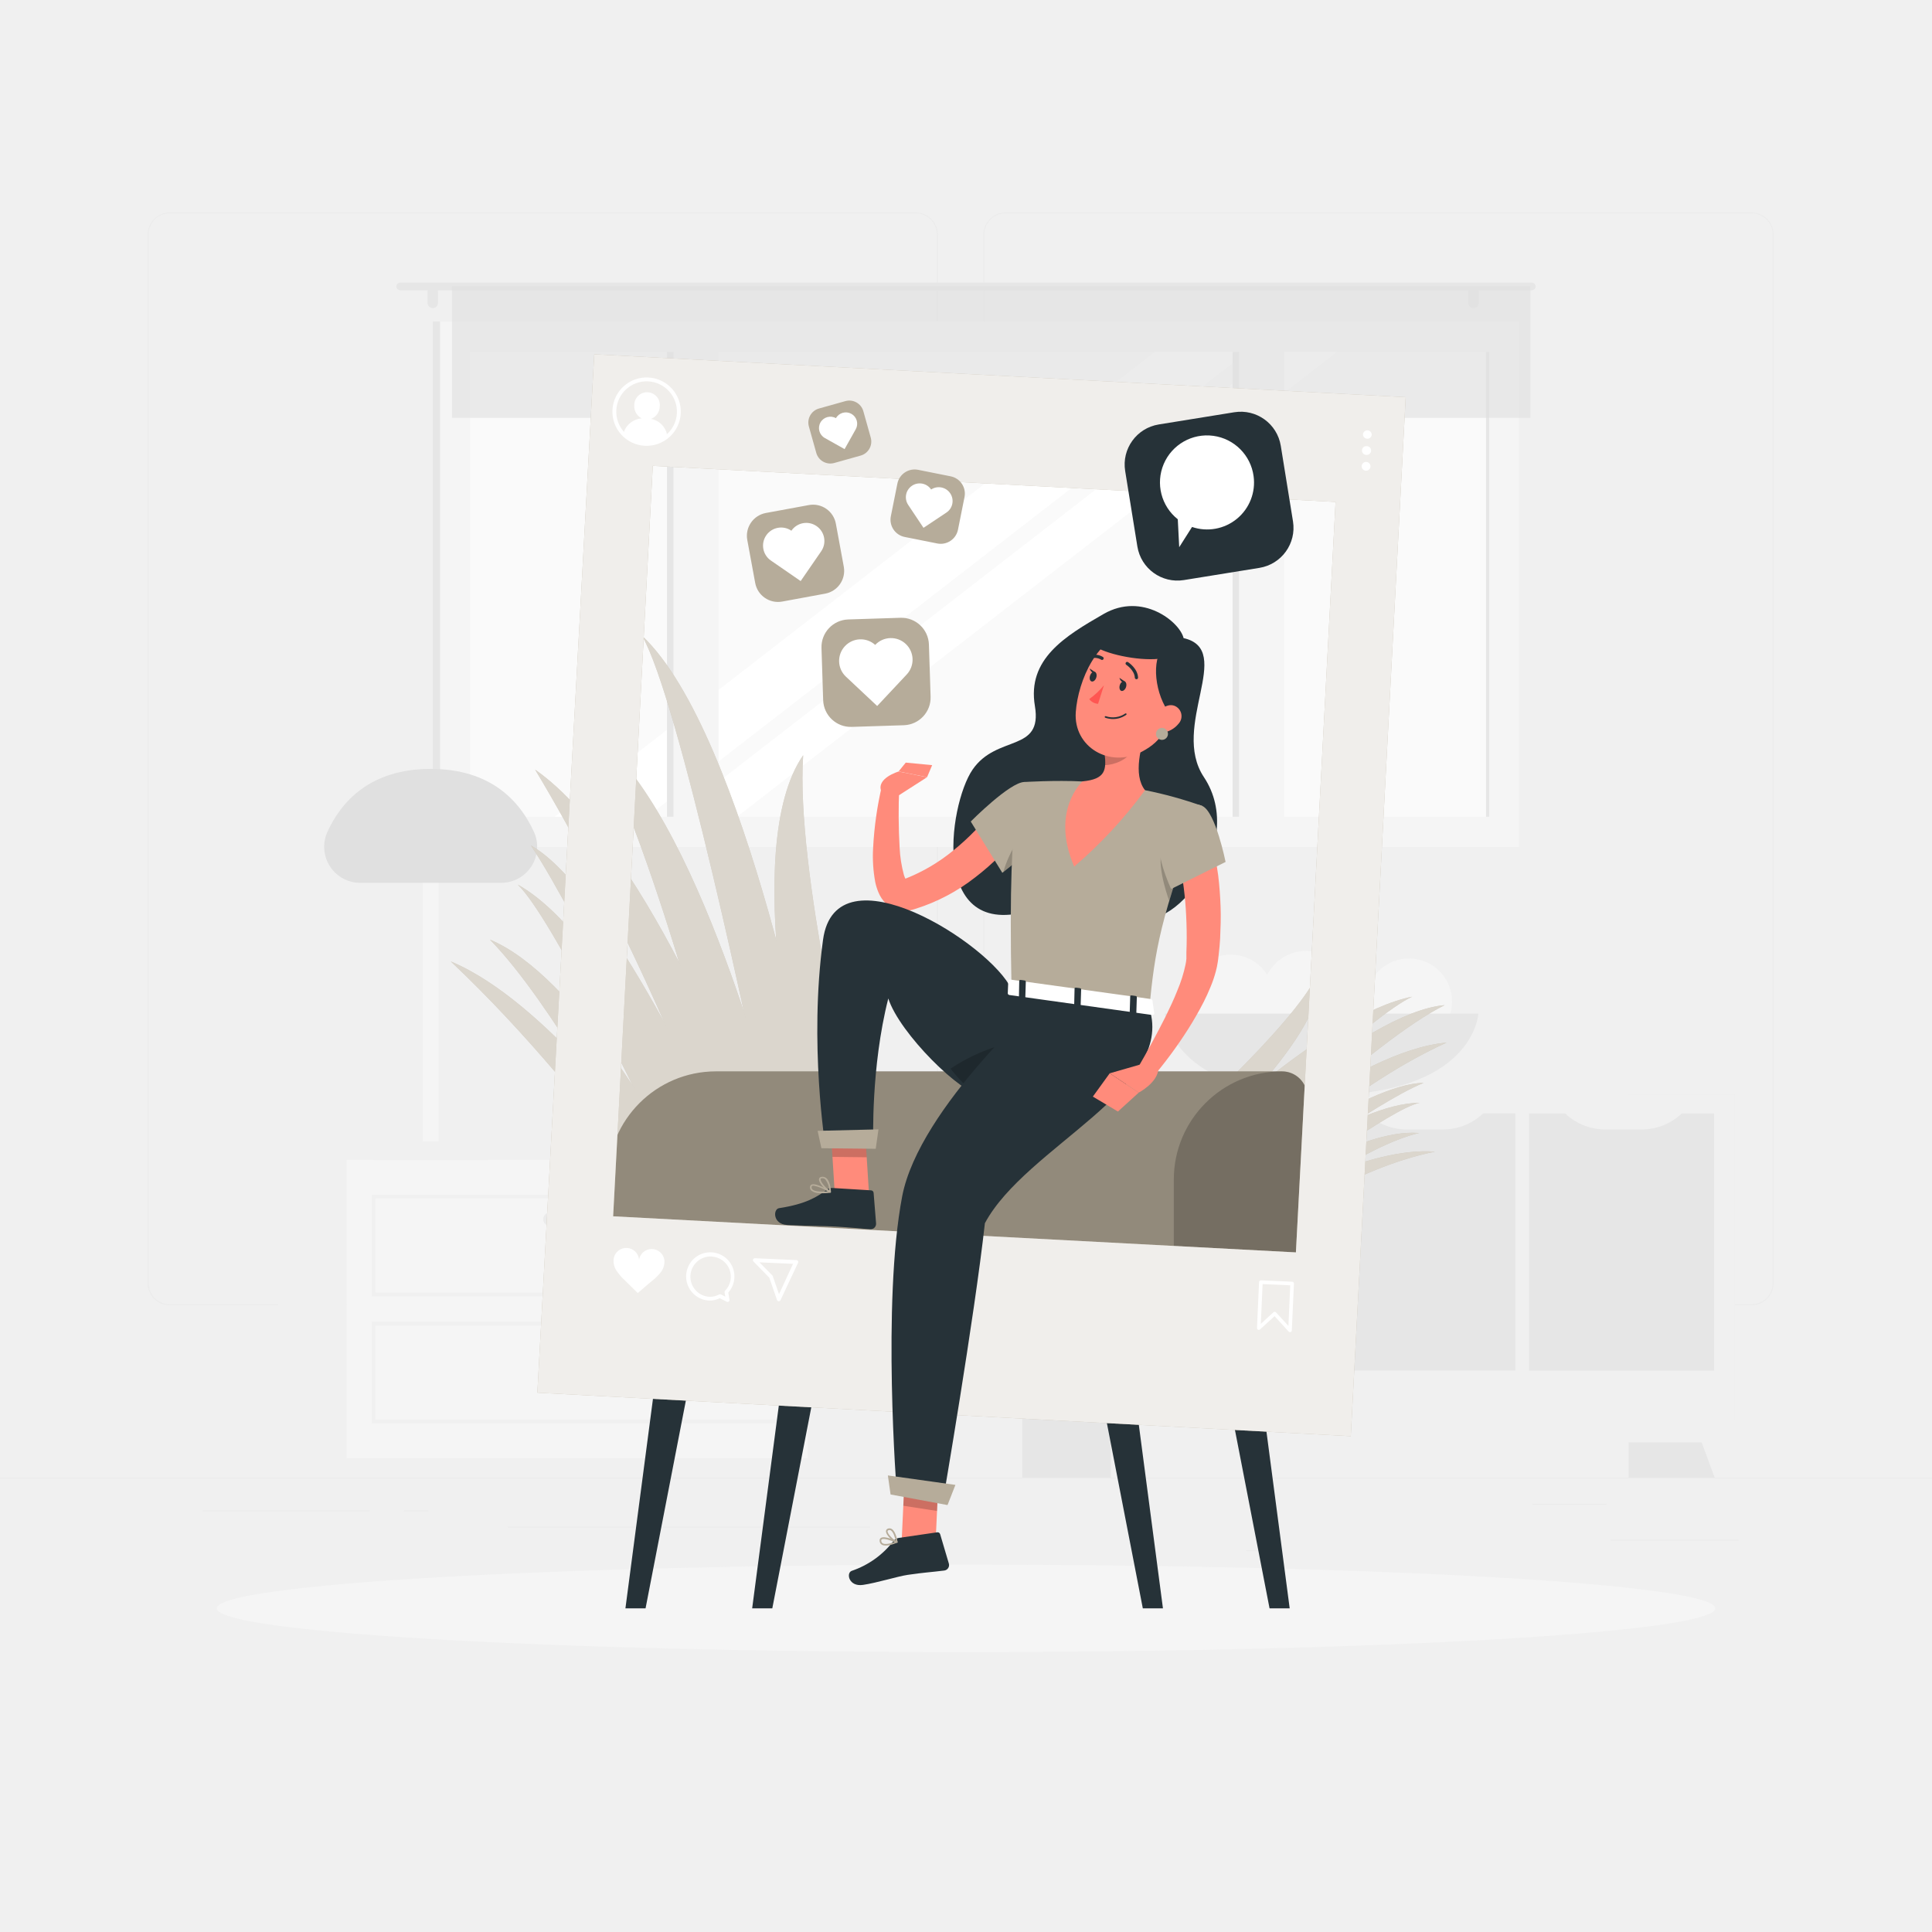
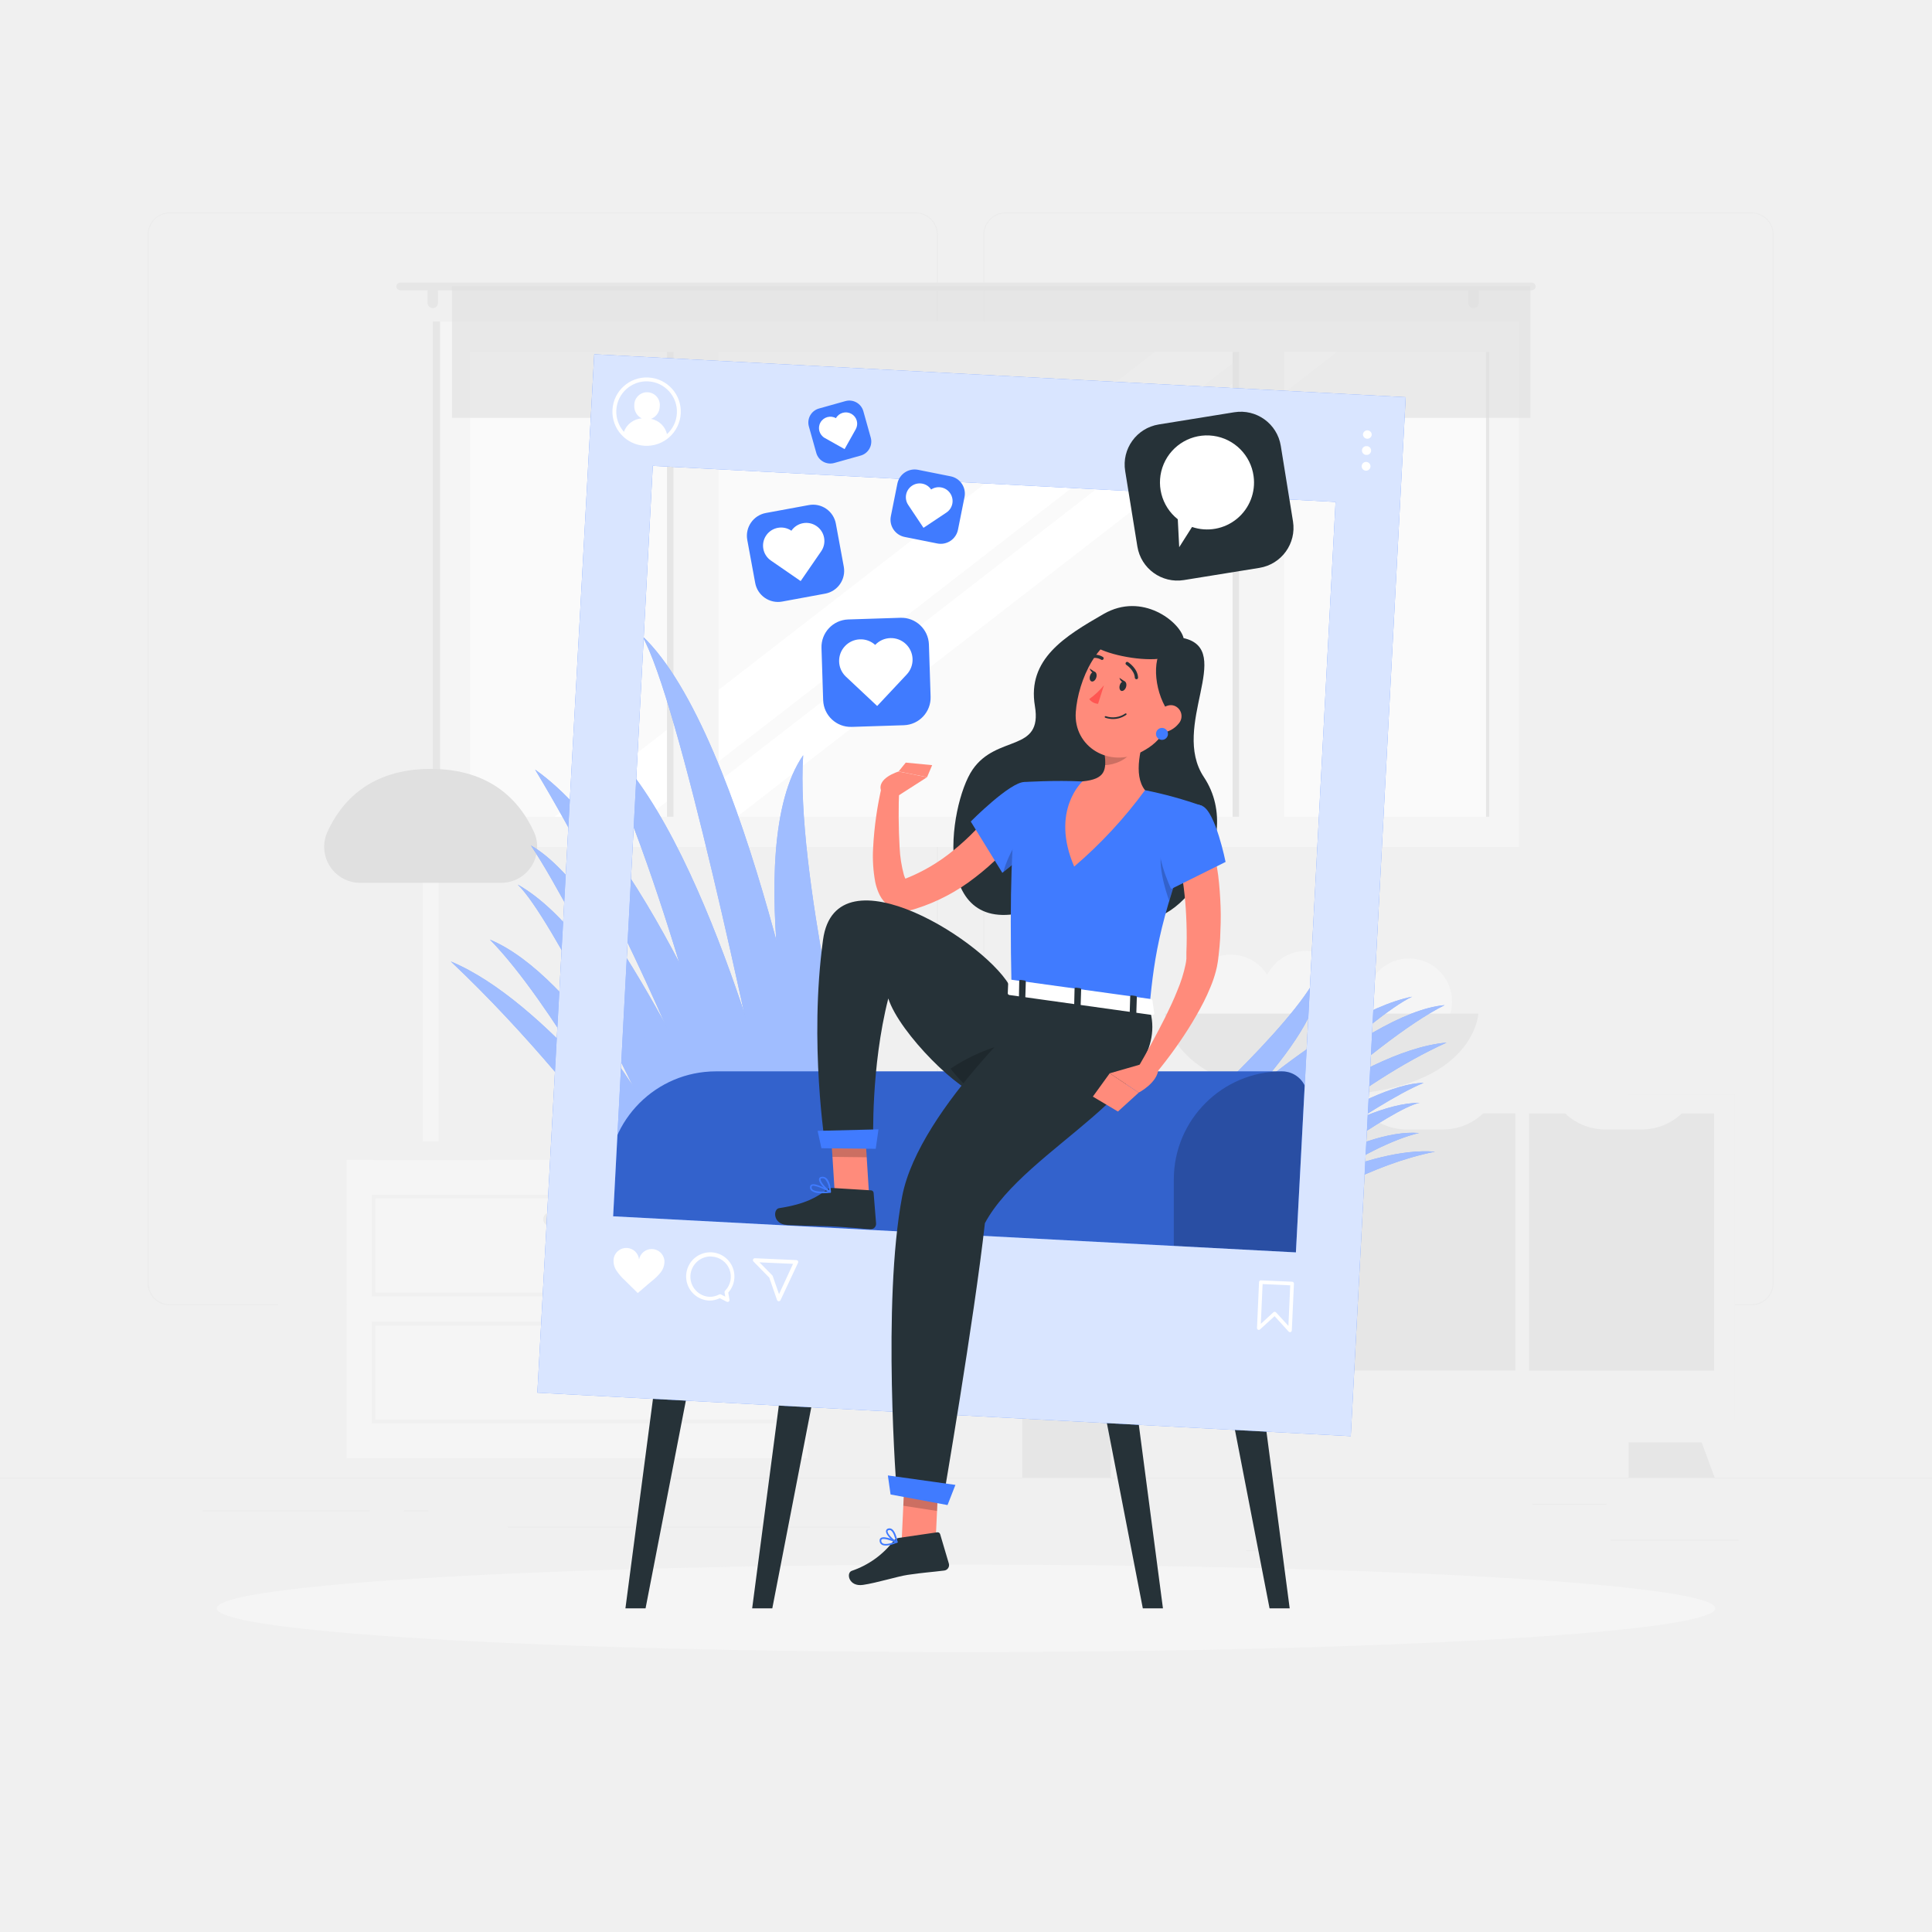
<svg xmlns="http://www.w3.org/2000/svg" viewBox="0 0 500 500">
-   <g id="freepik--background-complete--inject-68">
+   <g id="freepik--background-complete--inject-132">
    <rect y="382.4" width="500" height="0.25" style="fill:#ebebeb" />
    <rect x="416.78" y="398.49" width="33.12" height="0.25" style="fill:#ebebeb" />
    <rect x="322.53" y="401.21" width="8.69" height="0.25" style="fill:#ebebeb" />
    <rect x="396.59" y="389.21" width="19.19" height="0.25" style="fill:#ebebeb" />
    <rect x="52.46" y="390.89" width="43.19" height="0.25" style="fill:#ebebeb" />
    <rect x="104.56" y="390.89" width="6.33" height="0.25" style="fill:#ebebeb" />
    <rect x="131.47" y="395.11" width="93.68" height="0.25" style="fill:#ebebeb" />
    <path d="M237,337.8H43.91a5.71,5.71,0,0,1-5.7-5.71V60.66A5.71,5.71,0,0,1,43.91,55H237a5.71,5.71,0,0,1,5.71,5.71V332.09A5.71,5.71,0,0,1,237,337.8ZM43.91,55.2a5.46,5.46,0,0,0-5.45,5.46V332.09a5.46,5.46,0,0,0,5.45,5.46H237a5.47,5.47,0,0,0,5.46-5.46V60.66A5.47,5.47,0,0,0,237,55.2Z" style="fill:#ebebeb" />
    <path d="M453.31,337.8H260.21a5.72,5.72,0,0,1-5.71-5.71V60.66A5.72,5.72,0,0,1,260.21,55h193.1A5.71,5.71,0,0,1,459,60.66V332.09A5.71,5.71,0,0,1,453.31,337.8ZM260.21,55.2a5.47,5.47,0,0,0-5.46,5.46V332.09a5.47,5.47,0,0,0,5.46,5.46h193.1a5.47,5.47,0,0,0,5.46-5.46V60.66a5.47,5.47,0,0,0-5.46-5.46Z" style="fill:#ebebeb" />
    <rect x="112.02" y="83.22" width="276.82" height="135.99" style="fill:#e6e6e6" />
    <rect x="113.89" y="83.22" width="279.26" height="135.99" style="fill:#f5f5f5" />
    <rect x="193.37" y="19.34" width="120.31" height="263.76" transform="translate(404.74 -102.31) rotate(90)" style="fill:#fafafa" />
    <polygon points="143.59 211.37 298.89 91.06 322.8 91.06 167.5 211.37 143.59 211.37" style="fill:#fff" />
    <polygon points="174.28 211.37 329.57 91.06 346.04 91.06 190.75 211.37 174.28 211.37" style="fill:#fff" />
    <rect x="263.46" y="146.59" width="120.31" height="9.25" transform="translate(474.83 -172.4) rotate(90)" style="fill:#e6e6e6" />
    <rect x="117.08" y="146.59" width="120.31" height="9.25" transform="translate(328.46 -26.02) rotate(90)" style="fill:#e6e6e6" />
    <rect x="260.95" y="144.94" width="131.12" height="11.69" transform="translate(477.29 -175.72) rotate(90)" style="fill:#f5f5f5" />
    <rect x="114.57" y="144.94" width="131.12" height="11.69" transform="translate(330.92 -29.34) rotate(90)" style="fill:#f5f5f5" />
    <rect x="324.84" y="150.81" width="120.31" height="0.82" transform="translate(536.21 -233.78) rotate(90)" style="fill:#e6e6e6" />
    <path d="M396.41,73.13H103.59a1,1,0,0,0-1,1h0a1,1,0,0,0,1,1H396.41a1,1,0,0,0,1-1h0A1,1,0,0,0,396.41,73.13Z" style="fill:#e6e6e6" />
    <path d="M112,79.73h0a1.34,1.34,0,0,1-1.35-1.35v-2.9A1.35,1.35,0,0,1,112,74.13h0a1.36,1.36,0,0,1,1.35,1.35v2.9A1.35,1.35,0,0,1,112,79.73Z" style="fill:#e6e6e6" />
    <path d="M381.33,79.73h0A1.35,1.35,0,0,1,380,78.38v-2.9a1.36,1.36,0,0,1,1.35-1.35h0a1.35,1.35,0,0,1,1.35,1.35v2.9A1.34,1.34,0,0,1,381.33,79.73Z" style="fill:#e6e6e6" />
    <rect x="116.97" y="74.13" width="279.12" height="34.02" style="fill:#e0e0e0;opacity:0.6" />
    <rect x="421.47" y="283.28" width="27.5" height="99.12" style="fill:#e6e6e6" />
    <polygon points="443.75 382.4 448.98 382.4 448.98 367.54 438.27 367.54 443.75 382.4" style="fill:#f0f0f0" />
    <rect x="264.55" y="283.28" width="27.5" height="99.12" style="fill:#e6e6e6" />
    <rect x="287.49" y="283.28" width="161.48" height="90" style="fill:#f0f0f0" />
    <rect x="283.52" y="297.49" width="66.56" height="47.87" transform="translate(-4.63 638.22) rotate(-90)" style="fill:#e6e6e6" />
    <path d="M321.53,292.3h-9.47a15,15,0,0,1-10.87-4.67h31.22A15,15,0,0,1,321.53,292.3Z" style="fill:#f0f0f0" />
    <rect x="334.96" y="297.49" width="66.56" height="47.87" transform="translate(46.81 689.66) rotate(-90)" style="fill:#e6e6e6" />
    <path d="M373.45,292.3H364a15,15,0,0,1-10.87-4.67h31.22A15,15,0,0,1,373.45,292.3Z" style="fill:#f0f0f0" />
    <rect x="386.39" y="297.49" width="66.56" height="47.87" transform="translate(98.25 741.1) rotate(-90)" style="fill:#e6e6e6" />
    <path d="M424.89,292.3h-9.47a15,15,0,0,1-10.88-4.67h31.23A15,15,0,0,1,424.89,292.3Z" style="fill:#f0f0f0" />
    <polygon points="292.72 382.4 287.49 382.4 287.49 367.54 298.19 367.54 292.72 382.4" style="fill:#f0f0f0" />
    <circle cx="318.5" cy="258.21" r="11.15" transform="translate(-5.97 508.87) rotate(-76.72)" style="fill:#f5f5f5" />
    <circle cx="337.97" cy="257.26" r="11.15" transform="translate(9.94 527.08) rotate(-76.72)" style="fill:#f5f5f5" />
    <circle cx="364.66" cy="259.23" r="11.15" transform="translate(28.58 554.57) rotate(-76.72)" style="fill:#f5f5f5" />
    <circle cx="353.16" cy="264.38" r="11.15" transform="translate(-83.5 327.16) rotate(-45)" style="fill:#f5f5f5" />
    <path d="M301.48,262.32s1,21.13,40.56,21.13,40.56-21.13,40.56-21.13Z" style="fill:#e6e6e6" />
    <rect x="71.9" y="300.19" width="17.8" height="77.2" style="fill:#f0f0f0" />
    <rect x="75.31" y="377.38" width="130.3" height="4.89" style="fill:#f0f0f0" />
    <rect x="89.7" y="300.19" width="119.34" height="77.2" transform="translate(298.73 677.57) rotate(180)" style="fill:#f5f5f5" />
    <path d="M202.53,335.51H96.19V309.19H202.53Zm-105.34-1H201.53V310.19H97.19Z" style="fill:#f0f0f0" />
    <path d="M202.53,368.38H96.19V342.06H202.53Zm-105.34-1H201.53V343.06H97.19Z" style="fill:#f0f0f0" />
    <path d="M156.42,317.27H142.31a1.74,1.74,0,0,1-1.73-1.74h0a1.74,1.74,0,0,1,1.73-1.73h14.11a1.74,1.74,0,0,1,1.73,1.73h0A1.74,1.74,0,0,1,156.42,317.27Z" style="fill:#ebebeb" />
    <path d="M156.42,350.14H142.31a1.74,1.74,0,0,1-1.73-1.73h0a1.74,1.74,0,0,1,1.73-1.74h14.11a1.74,1.74,0,0,1,1.73,1.74h0A1.74,1.74,0,0,1,156.42,350.14Z" style="fill:#ebebeb" />
    <path d="M111.46,297.79h0a2.06,2.06,0,0,0,2.06-2.05v-73a2.07,2.07,0,0,0-2.06-2.06h0a2.07,2.07,0,0,0-2.06,2.06v73A2.06,2.06,0,0,0,111.46,297.79Z" style="fill:#f5f5f5" />
    <path d="M96.65,300.22h29.62a4.87,4.87,0,0,0-4.86-4.86H101.52a4.87,4.87,0,0,0-4.87,4.86Z" style="fill:#f0f0f0" />
    <path d="M100.77,250h0a1,1,0,0,0,1-1V217.64a1,1,0,0,0-1-1h0a1,1,0,0,0-1,1V249A1,1,0,0,0,100.77,250Z" style="fill:#f0f0f0" />
    <path d="M129.68,228.48a9.33,9.33,0,0,0,8.51-13.18c-3.58-7.86-11.07-16.31-26.73-16.31s-23.15,8.45-26.73,16.31a9.33,9.33,0,0,0,8.51,13.18Z" style="fill:#e0e0e0" />
  </g>
-   <g id="freepik--Shadow--inject-68">
-     <ellipse id="freepik--path--inject-68" cx="250" cy="416.24" rx="193.89" ry="11.32" style="fill:#f5f5f5" />
+   <g id="freepik--Shadow--inject-132">
+     <ellipse id="freepik--path--inject-132" cx="250" cy="416.24" rx="193.89" ry="11.32" style="fill:#f5f5f5" />
  </g>
-   <g id="freepik--Photo--inject-68">
-     <path d="M201.07,290.53s-20.48-81.61-47.83-100.71C170.3,221.05,188,293.1,188,293.1Z" style="fill:#B6AC9A" />
-     <path d="M207.86,289.18s-16.74-69.57,0-93.72c-2,29.84,13.06,91.15,13.06,91.15Z" style="fill:#B6AC9A" />
-     <path d="M198.65,291l12.66-2.5s-18-98.4-45.17-124C175.59,180.66,194.49,270.14,198.65,291Z" style="fill:#B6AC9A" />
-     <path d="M184.08,293.88l10.84-2.14s-26.39-71.53-56.43-92.56C160.46,235.79,177,275.59,184.08,293.88Z" style="fill:#B6AC9A" />
-     <path d="M173,296.07s-23.65-43.55-46.2-52.89c16,16.32,36.62,54.78,36.62,54.78Z" style="fill:#B6AC9A" />
-     <path d="M186.51,293.4s-28.84-63.28-49.11-74.59c12.78,19.11,39.53,76.48,39.53,76.48Z" style="fill:#B6AC9A" />
-     <path d="M171.23,296.42l9.3-1.84S157.09,241.81,134,228.94C142.75,237.36,166,285.24,171.23,296.42Z" style="fill:#B6AC9A" />
-     <path d="M160.53,298.53l8-1.57s-27.09-37.85-51.87-48.14C136.87,267.88,153.33,288.87,160.53,298.53Z" style="fill:#B6AC9A" />
+   <g id="freepik--Photo--inject-132">
+     <path d="M201.07,290.53s-20.48-81.61-47.83-100.71C170.3,221.05,188,293.1,188,293.1Z" style="fill:#407BFF" />
+     <path d="M207.86,289.18s-16.74-69.57,0-93.72c-2,29.84,13.06,91.15,13.06,91.15Z" style="fill:#407BFF" />
+     <path d="M198.65,291l12.66-2.5s-18-98.4-45.17-124C175.59,180.66,194.49,270.14,198.65,291Z" style="fill:#407BFF" />
+     <path d="M184.08,293.88l10.84-2.14s-26.39-71.53-56.43-92.56C160.46,235.79,177,275.59,184.08,293.88Z" style="fill:#407BFF" />
+     <path d="M173,296.07s-23.65-43.55-46.2-52.89c16,16.32,36.62,54.78,36.62,54.78Z" style="fill:#407BFF" />
+     <path d="M186.51,293.4s-28.84-63.28-49.11-74.59c12.78,19.11,39.53,76.48,39.53,76.48Z" style="fill:#407BFF" />
+     <path d="M171.23,296.42l9.3-1.84S157.09,241.81,134,228.94C142.75,237.36,166,285.24,171.23,296.42Z" style="fill:#407BFF" />
+     <path d="M160.53,298.53l8-1.57s-27.09-37.85-51.87-48.14C136.87,267.88,153.33,288.87,160.53,298.53Z" style="fill:#407BFF" />
    <g style="opacity:0.5">
      <path d="M201.07,290.53s-20.48-81.61-47.83-100.71C170.3,221.05,188,293.1,188,293.1Z" style="fill:#fff" />
      <path d="M207.86,289.18s-16.74-69.57,0-93.72c-2,29.84,13.06,91.15,13.06,91.15Z" style="fill:#fff" />
      <path d="M198.65,291l12.66-2.5s-18-98.4-45.17-124C175.59,180.66,194.49,270.14,198.65,291Z" style="fill:#fff" />
      <path d="M184.08,293.88l10.84-2.14s-26.39-71.53-56.43-92.56C160.46,235.79,177,275.59,184.08,293.88Z" style="fill:#fff" />
      <path d="M173,296.07s-23.65-43.55-46.2-52.89c16,16.32,36.62,54.78,36.62,54.78Z" style="fill:#fff" />
      <path d="M186.51,293.4s-28.84-63.28-49.11-74.59c12.78,19.11,39.53,76.48,39.53,76.48Z" style="fill:#fff" />
      <path d="M171.23,296.42l9.3-1.84S157.09,241.81,134,228.94C142.75,237.36,166,285.24,171.23,296.42Z" style="fill:#fff" />
      <path d="M160.53,298.53l8-1.57s-27.09-37.85-51.87-48.14C136.87,267.88,153.33,288.87,160.53,298.53Z" style="fill:#fff" />
    </g>
-     <path d="M312.69,300.44s40-38.52,61.18-40.31c-18.95,9.43-54.53,44.48-54.53,44.48Z" style="fill:#B6AC9A" />
-     <path d="M309.22,298.26s35.53-32.07,31.85-46.24c-6.41,13.72-38.5,42.07-38.5,42.07Z" style="fill:#B6AC9A" />
-     <path d="M313.93,301.21l-6.47-4s34.94-34.65,58-39.27C355.29,262.62,322.47,293.21,313.93,301.21Z" style="fill:#B6AC9A" />
-     <path d="M321.36,305.87l-5.53-3.47s35.23-30.58,58.54-32.57C351,280.42,330.82,299.67,321.36,305.87Z" style="fill:#B6AC9A" />
-     <path d="M327,309.41s24.65-17.47,40.24-16.19c-13.93,3.26-35.35,19.26-35.35,19.26Z" style="fill:#B6AC9A" />
-     <path d="M320.12,305.09s33.44-24.74,48.32-24.84C355.51,285.47,325,308.16,325,308.16Z" style="fill:#B6AC9A" />
-     <path d="M327.92,310l-4.75-3s27.26-21.49,44.2-21.6C359.91,287,334.2,306.4,327.92,310Z" style="fill:#B6AC9A" />
-     <path d="M333.38,313.41l-4.06-2.55s24.92-14.21,42.06-12.81C354.22,301.49,340.34,310.94,333.38,313.41Z" style="fill:#B6AC9A" />
+     <path d="M312.69,300.44s40-38.52,61.18-40.31c-18.95,9.43-54.53,44.48-54.53,44.48Z" style="fill:#407BFF" />
+     <path d="M309.22,298.26s35.53-32.07,31.85-46.24c-6.41,13.72-38.5,42.07-38.5,42.07Z" style="fill:#407BFF" />
+     <path d="M313.93,301.21l-6.47-4s34.94-34.65,58-39.27C355.29,262.62,322.47,293.21,313.93,301.21Z" style="fill:#407BFF" />
+     <path d="M321.36,305.87l-5.53-3.47s35.23-30.58,58.54-32.57C351,280.42,330.82,299.67,321.36,305.87Z" style="fill:#407BFF" />
+     <path d="M327,309.41s24.65-17.47,40.24-16.19c-13.93,3.26-35.35,19.26-35.35,19.26Z" style="fill:#407BFF" />
+     <path d="M320.12,305.09s33.44-24.74,48.32-24.84C355.51,285.47,325,308.16,325,308.16Z" style="fill:#407BFF" />
+     <path d="M327.92,310l-4.75-3s27.26-21.49,44.2-21.6C359.91,287,334.2,306.4,327.92,310Z" style="fill:#407BFF" />
+     <path d="M333.38,313.41l-4.06-2.55s24.92-14.21,42.06-12.81C354.22,301.49,340.34,310.94,333.38,313.41Z" style="fill:#407BFF" />
    <g style="opacity:0.5">
      <path d="M312.69,300.44s40-38.52,61.18-40.31c-18.95,9.43-54.53,44.48-54.53,44.48Z" style="fill:#fff" />
      <path d="M309.22,298.26s35.53-32.07,31.85-46.24c-6.41,13.72-38.5,42.07-38.5,42.07Z" style="fill:#fff" />
      <path d="M313.93,301.21l-6.47-4s34.94-34.65,58-39.27C355.29,262.62,322.47,293.21,313.93,301.21Z" style="fill:#fff" />
      <path d="M321.36,305.87l-5.53-3.47s35.23-30.58,58.54-32.57C351,280.42,330.82,299.67,321.36,305.87Z" style="fill:#fff" />
      <path d="M327,309.41s24.65-17.47,40.24-16.19c-13.93,3.26-35.35,19.26-35.35,19.26Z" style="fill:#fff" />
      <path d="M320.12,305.09s33.44-24.74,48.32-24.84C355.51,285.47,325,308.16,325,308.16Z" style="fill:#fff" />
      <path d="M327.92,310l-4.75-3s27.26-21.49,44.2-21.6C359.91,287,334.2,306.4,327.92,310Z" style="fill:#fff" />
      <path d="M333.38,313.41l-4.06-2.55s24.92-14.21,42.06-12.81C354.22,301.49,340.34,310.94,333.38,313.41Z" style="fill:#fff" />
    </g>
-     <path d="M185.32,277.27H331.79a6.53,6.53,0,0,1,6.53,6.53v71.07a6.53,6.53,0,0,1-6.53,6.53H163.84a6.53,6.53,0,0,1-6.53-6.53V305.27a28,28,0,0,1,28-28Z" style="fill:#B6AC9A" />
+     <path d="M185.32,277.27H331.79a6.53,6.53,0,0,1,6.53,6.53v71.07a6.53,6.53,0,0,1-6.53,6.53H163.84a6.53,6.53,0,0,1-6.53-6.53V305.27a28,28,0,0,1,28-28Z" style="fill:#407BFF" />
    <path d="M185.32,277.27H331.79a6.53,6.53,0,0,1,6.53,6.53v71.07a6.53,6.53,0,0,1-6.53,6.53H163.84a6.53,6.53,0,0,1-6.53-6.53V305.27a28,28,0,0,1,28-28Z" style="opacity:0.2" />
    <path d="M331.79,361.39H310.31a6.53,6.53,0,0,1-6.53-6.53V305.27a28,28,0,0,1,28-28h0a6.52,6.52,0,0,1,6.52,6.52v71.07A6.53,6.53,0,0,1,331.79,361.39Z" style="opacity:0.2" />
    <polygon points="167.07 416.24 161.86 416.24 169.07 361.39 177.71 361.39 167.07 416.24" style="fill:#263238" />
    <polygon points="295.76 416.24 300.97 416.24 293.76 361.39 285.12 361.39 295.76 416.24" style="fill:#263238" />
    <polygon points="199.87 416.24 194.66 416.24 201.87 361.39 210.51 361.39 199.87 416.24" style="fill:#263238" />
    <polygon points="328.56 416.24 333.77 416.24 326.56 361.39 317.92 361.39 328.56 416.24" style="fill:#263238" />
-     <path d="M153.79,91.69,139.07,360.43l210.51,11.25,14.21-268.89ZM335.38,324.12l-176.7-9.34,10.26-194.22,176.7,9.34Z" style="fill:#B6AC9A" />
+     <path d="M153.79,91.69,139.07,360.43l210.51,11.25,14.21-268.89ZM335.38,324.12l-176.7-9.34,10.26-194.22,176.7,9.34Z" style="fill:#407BFF" />
    <path d="M153.79,91.69,139.07,360.43l210.51,11.25,14.21-268.89ZM335.38,324.12l-176.7-9.34,10.26-194.22,176.7,9.34Z" style="fill:#fff;opacity:0.8" />
    <path d="M188.27,336.94a.53.53,0,0,1-.2-.05l-1.79-.92a6.07,6.07,0,0,1-2.71.62,6.25,6.25,0,1,1,4.9-2.07l.32,1.84a.48.48,0,0,1-.52.58Zm-4.14-11.77h0a5.25,5.25,0,0,0-5.45,5,5.21,5.21,0,0,0,5,5.45,5.3,5.3,0,0,0,2.47-.62.49.49,0,0,1,.44,0l1.12.57-.2-1.09a.52.52,0,0,1,.14-.43,5.21,5.21,0,0,0-3.45-8.85Z" style="fill:#fff" />
    <path d="M201.54,336.76a.5.5,0,0,1-.45-.33l-2-5.77L195,326.48a.5.5,0,0,1,.38-.85l10.72.48a.49.49,0,0,1,.43.71L202,336.47A.49.49,0,0,1,201.54,336.76Zm-5-10.07,3.31,3.35a.57.57,0,0,1,.12.18l1.64,4.71,3.63-7.85Z" style="fill:#fff" />
    <path d="M171.94,326.09a3.32,3.32,0,0,0-6.55-.13,3.32,3.32,0,0,0-6.53-.46,4.47,4.47,0,0,0,.64,3.27,13.7,13.7,0,0,0,2.22,2.59c1.14,1.12,2.19,2.17,3.33,3.28,1.23-1,2.28-2,3.52-3a13.75,13.75,0,0,0,2.44-2.38A4.53,4.53,0,0,0,171.94,326.09Z" style="fill:#fff" />
    <path d="M333.83,344.77a.48.48,0,0,1-.32-.15l-3.65-4-3.77,3.44a.47.47,0,0,1-.78-.37l.53-11.89a.51.51,0,0,1,.15-.33.49.49,0,0,1,.34-.12l8.09.36a.48.48,0,0,1,.45.49l-.55,12.11a.45.45,0,0,1-.31.42Zm-3.91-5.28a.45.45,0,0,1,.32.16l3.2,3.49.47-10.5-7.15-.32-.46,10.29,3.27-3a.5.5,0,0,1,.34-.13Z" style="fill:#fff" />
    <path d="M355,112.55a1.14,1.14,0,0,1-2.27-.09,1.14,1.14,0,0,1,1.18-1.09A1.13,1.13,0,0,1,355,112.55Z" style="fill:#fff" />
    <path d="M354.84,116.64a1.13,1.13,0,0,1-1.18,1.09,1.14,1.14,0,1,1,.09-2.27A1.13,1.13,0,0,1,354.84,116.64Z" style="fill:#fff" />
    <path d="M354.68,120.73a1.14,1.14,0,1,1-1.09-1.19A1.15,1.15,0,0,1,354.68,120.73Z" style="fill:#fff" />
    <path d="M168.48,108.41a3.51,3.51,0,0,0,2.26-3.15,3.31,3.31,0,1,0-6.59-.37,3.53,3.53,0,0,0,1.93,3.39,5.3,5.3,0,0,0-4.66,3.6,7.45,7.45,0,0,0,4.45,2.71l2,.11a7.46,7.46,0,0,0,4.77-2.24A5.2,5.2,0,0,0,168.48,108.41Z" style="fill:#fff" />
    <path d="M166.87,115.37a8.85,8.85,0,1,1,9.31-8.36A8.87,8.87,0,0,1,166.87,115.37Zm.9-16.67a7.85,7.85,0,1,0,7.41,8.26A7.86,7.86,0,0,0,167.77,98.7Z" style="fill:#fff" />
  </g>
-   <g id="freepik--Character--inject-68">
+   <g id="freepik--Character--inject-132">
    <path d="M306.31,165.14c-1-4.22-10.68-12-20.68-6.25s-19.84,11.68-17.8,23.82S258,190,251.7,199.18s-11.51,46,16.8,35.86c11.37-4.07,15.73-4.47,25,1.75s29.51-18.46,18.07-35.67C302.82,188,319.68,168.17,306.31,165.14Z" style="fill:#263238" />
    <path d="M264.47,214.8c-.51.73-.91,1.24-1.37,1.83s-.92,1.11-1.39,1.65c-.94,1.08-1.9,2.12-2.9,3.14a64.07,64.07,0,0,1-6.43,5.64A48.62,48.62,0,0,1,237,235.18l-.52.16-.27.08-.47.12a7.34,7.34,0,0,1-2.17.21,7.18,7.18,0,0,1-2.44-.61,7.38,7.38,0,0,1-1.92-1.35,9.08,9.08,0,0,1-1.9-2.92,14.72,14.72,0,0,1-.79-2.55,36.61,36.61,0,0,1-.56-8.83,91,91,0,0,1,2.32-16.3l4.44.65a155,155,0,0,0,.1,15.56,33.43,33.43,0,0,0,1.1,7,7.08,7.08,0,0,0,.5,1.23c.16.31.34.47.3.39a1.26,1.26,0,0,0-.79-.39c-.13,0-.22,0-.2,0h0l.21-.08.41-.16A46.08,46.08,0,0,0,246.84,220a63,63,0,0,0,5.46-5c.87-.88,1.72-1.79,2.53-2.71.41-.47.8-.94,1.19-1.41s.8-1,1.07-1.33Z" style="fill:#ff8b7b" />
-     <path d="M265.13,202.38c-3.77,0-13.9,10.23-13.9,10.23l8.17,13.27s13-9.83,12.71-14.72C271.86,206.06,270.63,202.39,265.13,202.38Z" style="fill:#B6AC9A" />
+     <path d="M265.13,202.38c-3.77,0-13.9,10.23-13.9,10.23l8.17,13.27s13-9.83,12.71-14.72C271.86,206.06,270.63,202.39,265.13,202.38Z" style="fill:#407BFF" />
    <path d="M266.58,213.75c-1.67,1-5.53,6.75-6.91,11.92a79.76,79.76,0,0,0,7.55-6.68C267.57,215.72,267.56,213.14,266.58,213.75Z" style="opacity:0.2" />
    <path d="M232.13,206.14l7.8-5-7.38-1.47s-5.83,1.72-4.47,5.14Z" style="fill:#ff8b7b" />
    <polygon points="224.89 308.85 216.03 308.76 214.74 288.22 223.6 288.31 224.89 308.85" style="fill:#ff8b7b" />
    <polygon points="242.07 400.48 233.35 398.86 234.31 378.15 243.02 379.78 242.07 400.48" style="fill:#ff8b7b" />
    <path d="M232.67,398l9.85-1.44a.69.69,0,0,1,.79.49l2.26,7.63a1.42,1.42,0,0,1-1.17,1.77c-3.45.44-5.13.48-9.47,1.12-2.66.39-7.91,2.06-11.59,2.6s-4.41-3.08-2.93-3.63a22.93,22.93,0,0,0,10.87-7.79A2.31,2.31,0,0,1,232.67,398Z" style="fill:#263238" />
    <path d="M215.48,307.45l9.94.61a.7.7,0,0,1,.67.65l.64,7.93a1.42,1.42,0,0,1-1.51,1.49c-3.46-.27-4.68-.43-9.05-.7-2.69-.16-8.77-.18-12.49-.41s-3.62-4.12-2.05-4.35c7-1.07,9.88-2.95,12.34-4.77A2.25,2.25,0,0,1,215.48,307.45Z" style="fill:#263238" />
    <g style="opacity:0.2">
      <polygon points="214.74 288.22 215.44 299.4 224.31 299.5 223.61 288.31 214.74 288.22" />
      <polygon points="243.02 379.78 234.3 378.16 233.78 389.69 242.51 391.04 243.02 379.78" />
    </g>
-     <path d="M265,202.39s-4.39.89-3.21,53.57l35.65,5c1.43-14.59,2.67-23.54,13.76-52.35a105.91,105.91,0,0,0-14.86-4.11,113.37,113.37,0,0,0-16.19-2.26C273.09,201.88,265,202.39,265,202.39Z" style="fill:#B6AC9A" />
+     <path d="M265,202.39s-4.39.89-3.21,53.57l35.65,5c1.43-14.59,2.67-23.54,13.76-52.35a105.91,105.91,0,0,0-14.86-4.11,113.37,113.37,0,0,0-16.19-2.26C273.09,201.88,265,202.39,265,202.39Z" style="fill:#407BFF" />
    <path d="M309.49,213a14.28,14.28,0,0,0-8.23,5.7c-2.37,3.63.59,12.4,1.32,14.38C304.2,227.67,306.41,221.22,309.49,213Z" style="opacity:0.2" />
    <path d="M297,188c-1.75,5.07-3.83,12.52-.67,16.5A116.78,116.78,0,0,1,278,224.27c-6.25-14.5,2.15-22.05,2.15-22.05,6-.58,6.18-2.95,5.74-7.14Z" style="fill:#ff8b7b" />
    <path d="M292.46,190.88l-6.59,4.2A16.16,16.16,0,0,1,286,198c2.26,0,6-1.42,6.83-3.76C293.19,193.15,292.57,191.44,292.46,190.88Z" style="opacity:0.2" />
    <path d="M305.47,179.81c-3.17,8.21-4.33,11.75-9.92,14.71-8.41,4.44-17.79-1.24-17.14-10.23.58-8.09,5.66-20.15,14.91-20.88A12,12,0,0,1,305.47,179.81Z" style="fill:#ff8b7b" />
    <path d="M304.63,166c-1.33-3.66-16-5.09-21.72-1.24S307.91,175.06,304.63,166Z" style="fill:#263238" />
    <path d="M261.77,256c-5.34-11.61-45.44-37.15-48.77-12.78-3.67,26.82.63,53.56.63,53.56L226,295.29s-.64-19.11,3.89-36.89c2.92,9.07,19,24.87,24.21,25.1,19.12.82,29.84-11.37,33.78-23.89Z" style="fill:#263238" />
    <path d="M263.7,269.44a46,46,0,0,0-17.7,7.13c3.18,4,6.19,6.84,8.1,6.93h.3C258.67,278.43,266.27,269,263.7,269.44Z" style="opacity:0.2" />
-     <polygon points="226.64 297.31 212.58 297.16 211.6 292.66 227.35 292.28 226.64 297.31" style="fill:#B6AC9A" />
+     <polygon points="226.64 297.31 212.58 297.16 211.6 292.66 227.35 292.28 226.64 297.31" style="fill:#407BFF" />
    <path d="M271.19,257.28s-33.28,29.16-37.71,52.35c-5.25,27.53-1.39,76.79-1.39,76.79L244,388.64s8.15-47.41,10.89-72.08c10.61-19.81,49.26-34.64,42.56-55.62Z" style="fill:#263238" />
-     <polygon points="245.22 389.51 230.48 386.77 229.78 381.84 247.26 384.29 245.22 389.51" style="fill:#B6AC9A" />
+     <polygon points="245.22 389.51 230.48 386.77 229.78 381.84 247.26 384.29 245.22 389.51" style="fill:#407BFF" />
    <path d="M291.42,177.81c-.22.68-.76,1.11-1.2,1s-.63-.8-.42-1.49.75-1.12,1.2-1S291.63,177.12,291.42,177.81Z" style="fill:#263238" />
    <path d="M283.71,175.36c-.21.69-.75,1.12-1.2,1s-.63-.8-.41-1.49.75-1.12,1.2-1S283.93,174.68,283.71,175.36Z" style="fill:#263238" />
    <path d="M283.48,174,282,173S282.43,174.53,283.48,174Z" style="fill:#263238" />
    <path d="M285.7,177.34a19.12,19.12,0,0,1-3.81,3.58,3.07,3.07,0,0,0,2.29,1.23Z" style="fill:#ff5652" />
    <path d="M287.05,186a6.15,6.15,0,0,1-1-.25.21.21,0,0,1-.14-.26.22.22,0,0,1,.27-.14,5.68,5.68,0,0,0,5.07-.71.21.21,0,0,1,.26.32A5.83,5.83,0,0,1,287.05,186Z" style="fill:#263238" />
    <path d="M301.12,167.42c-3.2,3.21-2.37,12.39,1.87,17.64s7.07-10,4.75-14.7S302.88,165.67,301.12,167.42Z" style="fill:#263238" />
    <path d="M305,187.31a6.4,6.4,0,0,1-4.32,2.33c-2.25.21-3-1.89-2-3.8.86-1.72,3.06-3.9,5.16-3.22A2.88,2.88,0,0,1,305,187.31Z" style="fill:#ff8b7b" />
-     <circle cx="300.72" cy="189.93" r="1.55" style="fill:#B6AC9A" />
+     <circle cx="300.72" cy="189.93" r="1.55" style="fill:#407BFF" />
    <path d="M294,175.77a.43.43,0,0,1-.31-.39c-.09-1.94-2.18-3.3-2.2-3.32a.41.41,0,0,1-.13-.58.42.42,0,0,1,.58-.12c.1.06,2.48,1.62,2.59,4a.41.41,0,0,1-.4.43A.28.28,0,0,1,294,175.77Z" style="fill:#263238" />
    <path d="M281.72,170.56a.42.42,0,0,1-.1-.81,4.18,4.18,0,0,1,3.83.28.42.42,0,0,1-.48.69,3.3,3.3,0,0,0-3-.19A.42.42,0,0,1,281.72,170.56Z" style="fill:#263238" />
-     <path d="M228.25,399.78l-.1-.06a1.17,1.17,0,0,1-.5-1.05A.7.7,0,0,1,228,398c1-.61,3.86.72,4.19.87a.2.2,0,0,1,.13.2.22.22,0,0,1-.14.18C231.1,399.71,229.21,400.32,228.25,399.78Zm3.28-.71c-1.18-.49-2.82-1-3.33-.69a.31.31,0,0,0-.13.29.81.81,0,0,0,.32.71C228.89,399.73,230.05,399.6,231.53,399.07Z" style="fill:#B6AC9A" />
-     <path d="M231.71,399.14c-1-.53-2.47-2-2.42-2.88a.73.73,0,0,1,.61-.69,1.16,1.16,0,0,1,.92.15c1.08.71,1.46,3.23,1.47,3.34a.22.22,0,0,1-.07.19.2.2,0,0,1-.21,0A1.94,1.94,0,0,1,231.71,399.14Zm-1.18-3.1A.67.67,0,0,0,230,396c-.26.07-.3.2-.31.3,0,.62,1.17,1.89,2.11,2.44-.18-.84-.58-2.23-1.22-2.65Z" style="fill:#B6AC9A" />
-     <path d="M212.06,308.79a3.34,3.34,0,0,1-2.11-.68,1.15,1.15,0,0,1-.31-1,.66.66,0,0,1,.39-.54c1.12-.53,4.53,1.49,4.92,1.73a.2.2,0,0,1,.09.22.18.18,0,0,1-.17.16A14.53,14.53,0,0,1,212.06,308.79Zm-1.46-1.93a1,1,0,0,0-.4.05.28.28,0,0,0-.15.22.76.76,0,0,0,.2.69c.51.51,2,.69,3.94.48A11.3,11.3,0,0,0,210.6,306.86Z" style="fill:#B6AC9A" />
-     <path d="M214.83,308.65l-.09,0c-1-.54-3-2.58-2.77-3.57.06-.23.24-.52.83-.54a1.54,1.54,0,0,1,1.14.43c1.05,1,1.11,3.39,1.11,3.49a.23.23,0,0,1-.1.19Zm-1.89-3.72h-.13c-.38,0-.42.16-.43.21-.13.6,1.19,2.19,2.23,2.91a5,5,0,0,0-1-2.8A1.11,1.11,0,0,0,212.94,304.93Z" style="fill:#B6AC9A" />
+     <path d="M228.25,399.78l-.1-.06a1.17,1.17,0,0,1-.5-1.05A.7.7,0,0,1,228,398c1-.61,3.86.72,4.19.87a.2.2,0,0,1,.13.2.22.22,0,0,1-.14.18C231.1,399.71,229.21,400.32,228.25,399.78Zm3.28-.71c-1.18-.49-2.82-1-3.33-.69a.31.31,0,0,0-.13.29.81.81,0,0,0,.32.71C228.89,399.73,230.05,399.6,231.53,399.07Z" style="fill:#407BFF" />
+     <path d="M231.71,399.14c-1-.53-2.47-2-2.42-2.88a.73.73,0,0,1,.61-.69,1.16,1.16,0,0,1,.92.15c1.08.71,1.46,3.23,1.47,3.34a.22.22,0,0,1-.07.19.2.2,0,0,1-.21,0A1.94,1.94,0,0,1,231.71,399.14Zm-1.18-3.1A.67.67,0,0,0,230,396c-.26.07-.3.2-.31.3,0,.62,1.17,1.89,2.11,2.44-.18-.84-.58-2.23-1.22-2.65Z" style="fill:#407BFF" />
+     <path d="M212.06,308.79a3.34,3.34,0,0,1-2.11-.68,1.15,1.15,0,0,1-.31-1,.66.66,0,0,1,.39-.54c1.12-.53,4.53,1.49,4.92,1.73a.2.2,0,0,1,.09.22.18.18,0,0,1-.17.16A14.53,14.53,0,0,1,212.06,308.79Zm-1.46-1.93a1,1,0,0,0-.4.05.28.28,0,0,0-.15.22.76.76,0,0,0,.2.69c.51.51,2,.69,3.94.48A11.3,11.3,0,0,0,210.6,306.86Z" style="fill:#407BFF" />
+     <path d="M214.83,308.65l-.09,0c-1-.54-3-2.58-2.77-3.57.06-.23.24-.52.83-.54a1.54,1.54,0,0,1,1.14.43c1.05,1,1.11,3.39,1.11,3.49a.23.23,0,0,1-.1.19Zm-1.89-3.72h-.13c-.38,0-.42.16-.43.21-.13.6,1.19,2.19,2.23,2.91a5,5,0,0,0-1-2.8A1.11,1.11,0,0,0,212.94,304.93Z" style="fill:#407BFF" />
    <path d="M291.19,176.42l-1.49-1S290.13,177,291.19,176.42Z" style="fill:#263238" />
    <path d="M298.25,258.92l.47,3.32c.09.27-.24.48-.66.42l-36.69-5.13c-.32,0-.56-.23-.56-.44l.13-3.24c0-.22.31-.37.66-.32l36.11,5A.64.64,0,0,1,298.25,258.92Z" style="fill:#fff" />
    <path d="M292.72,262.27l1,.13c.2,0,.36,0,.36-.17l.13-4.21c0-.13-.15-.25-.35-.27l-1-.14c-.2,0-.36.05-.36.18l-.13,4.2C292.37,262.12,292.52,262.24,292.72,262.27Z" style="fill:#263238" />
    <path d="M264,258.26l1,.14c.19,0,.35-.06.35-.18l.13-4.21c0-.12-.15-.25-.34-.27l-1-.14c-.19,0-.35.05-.36.18L263.7,258C263.69,258.11,263.85,258.23,264,258.26Z" style="fill:#263238" />
    <path d="M278.32,260.26l1,.13c.19,0,.35-.05.35-.17l.13-4.21c0-.13-.15-.25-.34-.28l-1-.13c-.19,0-.35.05-.36.17L278,260C278,260.11,278.13,260.23,278.32,260.26Z" style="fill:#263238" />
    <polygon points="241.24 198.02 234.41 197.36 232.55 199.65 239.93 201.12 241.24 198.02" style="fill:#ff8b7b" />
    <path d="M296.4,275.12l-9.2,2.65,7.49,5s5.05-2.61,5.1-6.3Z" style="fill:#ff8b7b" />
    <path d="M313.71,218.45c.22.81.36,1.43.52,2.13s.28,1.36.4,2c.25,1.35.45,2.7.64,4,.33,2.71.52,5.42.62,8.13s0,5.43-.12,8.13c-.08,1.36-.19,2.71-.36,4.06l-.11,1-.06.51-.09.61a19.62,19.62,0,0,1-.48,2.31,29.59,29.59,0,0,1-1.41,4.14c-.53,1.31-1.11,2.57-1.73,3.8-1.25,2.44-2.59,4.77-4,7A113.69,113.69,0,0,1,298,279.16l-3.63-2.64c2.56-4.38,5-8.91,7.28-13.42,1.1-2.26,2.18-4.53,3.07-6.81a36,36,0,0,0,2.1-6.68,12.51,12.51,0,0,0,.22-1.51l0-.36,0-.46,0-.92c.07-1.24.06-2.48.08-3.71q0-3.72-.24-7.41c-.16-2.47-.43-4.93-.78-7.36-.16-1.22-.34-2.44-.56-3.63-.1-.61-.23-1.2-.34-1.79s-.25-1.21-.35-1.65Z" style="fill:#ff8b7b" />
-     <path d="M311.18,208.59c3.42,1.59,6,14.48,6,14.48l-14.09,7s-4.77-10-2.62-14.43C302.69,211.08,307.28,206.78,311.18,208.59Z" style="fill:#B6AC9A" />
+     <path d="M311.18,208.59c3.42,1.59,6,14.48,6,14.48l-14.09,7s-4.77-10-2.62-14.43C302.69,211.08,307.28,206.78,311.18,208.59Z" style="fill:#407BFF" />
    <polygon points="282.83 283.8 289.32 287.66 294.69 282.78 287.2 277.76 282.83 283.8" style="fill:#ff8b7b" />
-     <rect x="212.82" y="160.08" width="27.82" height="27.82" rx="7.16" transform="translate(-5.48 7.38) rotate(-1.84)" style="fill:#B6AC9A" />
+     <rect x="212.82" y="160.08" width="27.82" height="27.82" rx="7.16" transform="translate(-5.48 7.38) rotate(-1.84)" style="fill:#407BFF" />
    <path d="M234.41,166.65a5.6,5.6,0,0,0-7.91.25,5.59,5.59,0,0,0-7.64,8.16l8.15,7.65,7.65-8.16A5.59,5.59,0,0,0,234.41,166.65Z" style="fill:#fff" />
-     <rect x="194.23" y="131.53" width="23.31" height="23.31" rx="6" transform="translate(-22.54 39.69) rotate(-10.44)" style="fill:#B6AC9A" />
+     <rect x="194.23" y="131.53" width="23.31" height="23.31" rx="6" transform="translate(-22.54 39.69) rotate(-10.44)" style="fill:#407BFF" />
    <path d="M211.32,136.15a4.68,4.68,0,0,0-6.51,1.2,4.68,4.68,0,1,0-5.31,7.71l7.71,5.32,5.32-7.72A4.68,4.68,0,0,0,211.32,136.15Z" style="fill:#fff" />
-     <rect x="231.23" y="122.26" width="17.72" height="17.72" rx="4.56" transform="translate(30.37 -44.54) rotate(11.31)" style="fill:#B6AC9A" />
+     <rect x="231.23" y="122.26" width="17.72" height="17.72" rx="4.56" transform="translate(30.37 -44.54) rotate(11.31)" style="fill:#407BFF" />
    <path d="M245.92,127.68a3.57,3.57,0,0,0-4.94-1,3.57,3.57,0,0,0-5.93,4l3.95,5.92,5.93-3.95A3.57,3.57,0,0,0,245.92,127.68Z" style="fill:#fff" />
-     <rect x="210.02" y="104.49" width="14.64" height="14.64" rx="3.77" transform="translate(-22.11 62.82) rotate(-15.66)" style="fill:#B6AC9A" />
+     <rect x="210.02" y="104.49" width="14.64" height="14.64" rx="3.77" transform="translate(-22.11 62.82) rotate(-15.66)" style="fill:#407BFF" />
    <path d="M220.34,107.1a2.94,2.94,0,0,0-4,1.12,2.94,2.94,0,0,0-2.89,5.13l5.13,2.88,2.88-5.13A2.93,2.93,0,0,0,220.34,107.1Z" style="fill:#fff" />
    <rect x="292.03" y="106.11" width="40.68" height="40.68" rx="10.47" transform="matrix(0.99, -0.16, 0.16, 0.99, -16.57, 53.2)" style="fill:#263238" />
    <path d="M324.43,123.24a12.17,12.17,0,1,0-19.62,11.15l.37,7.22,3.32-5.23a12.14,12.14,0,0,0,15.93-13.14Z" style="fill:#fff" />
  </g>
</svg>
